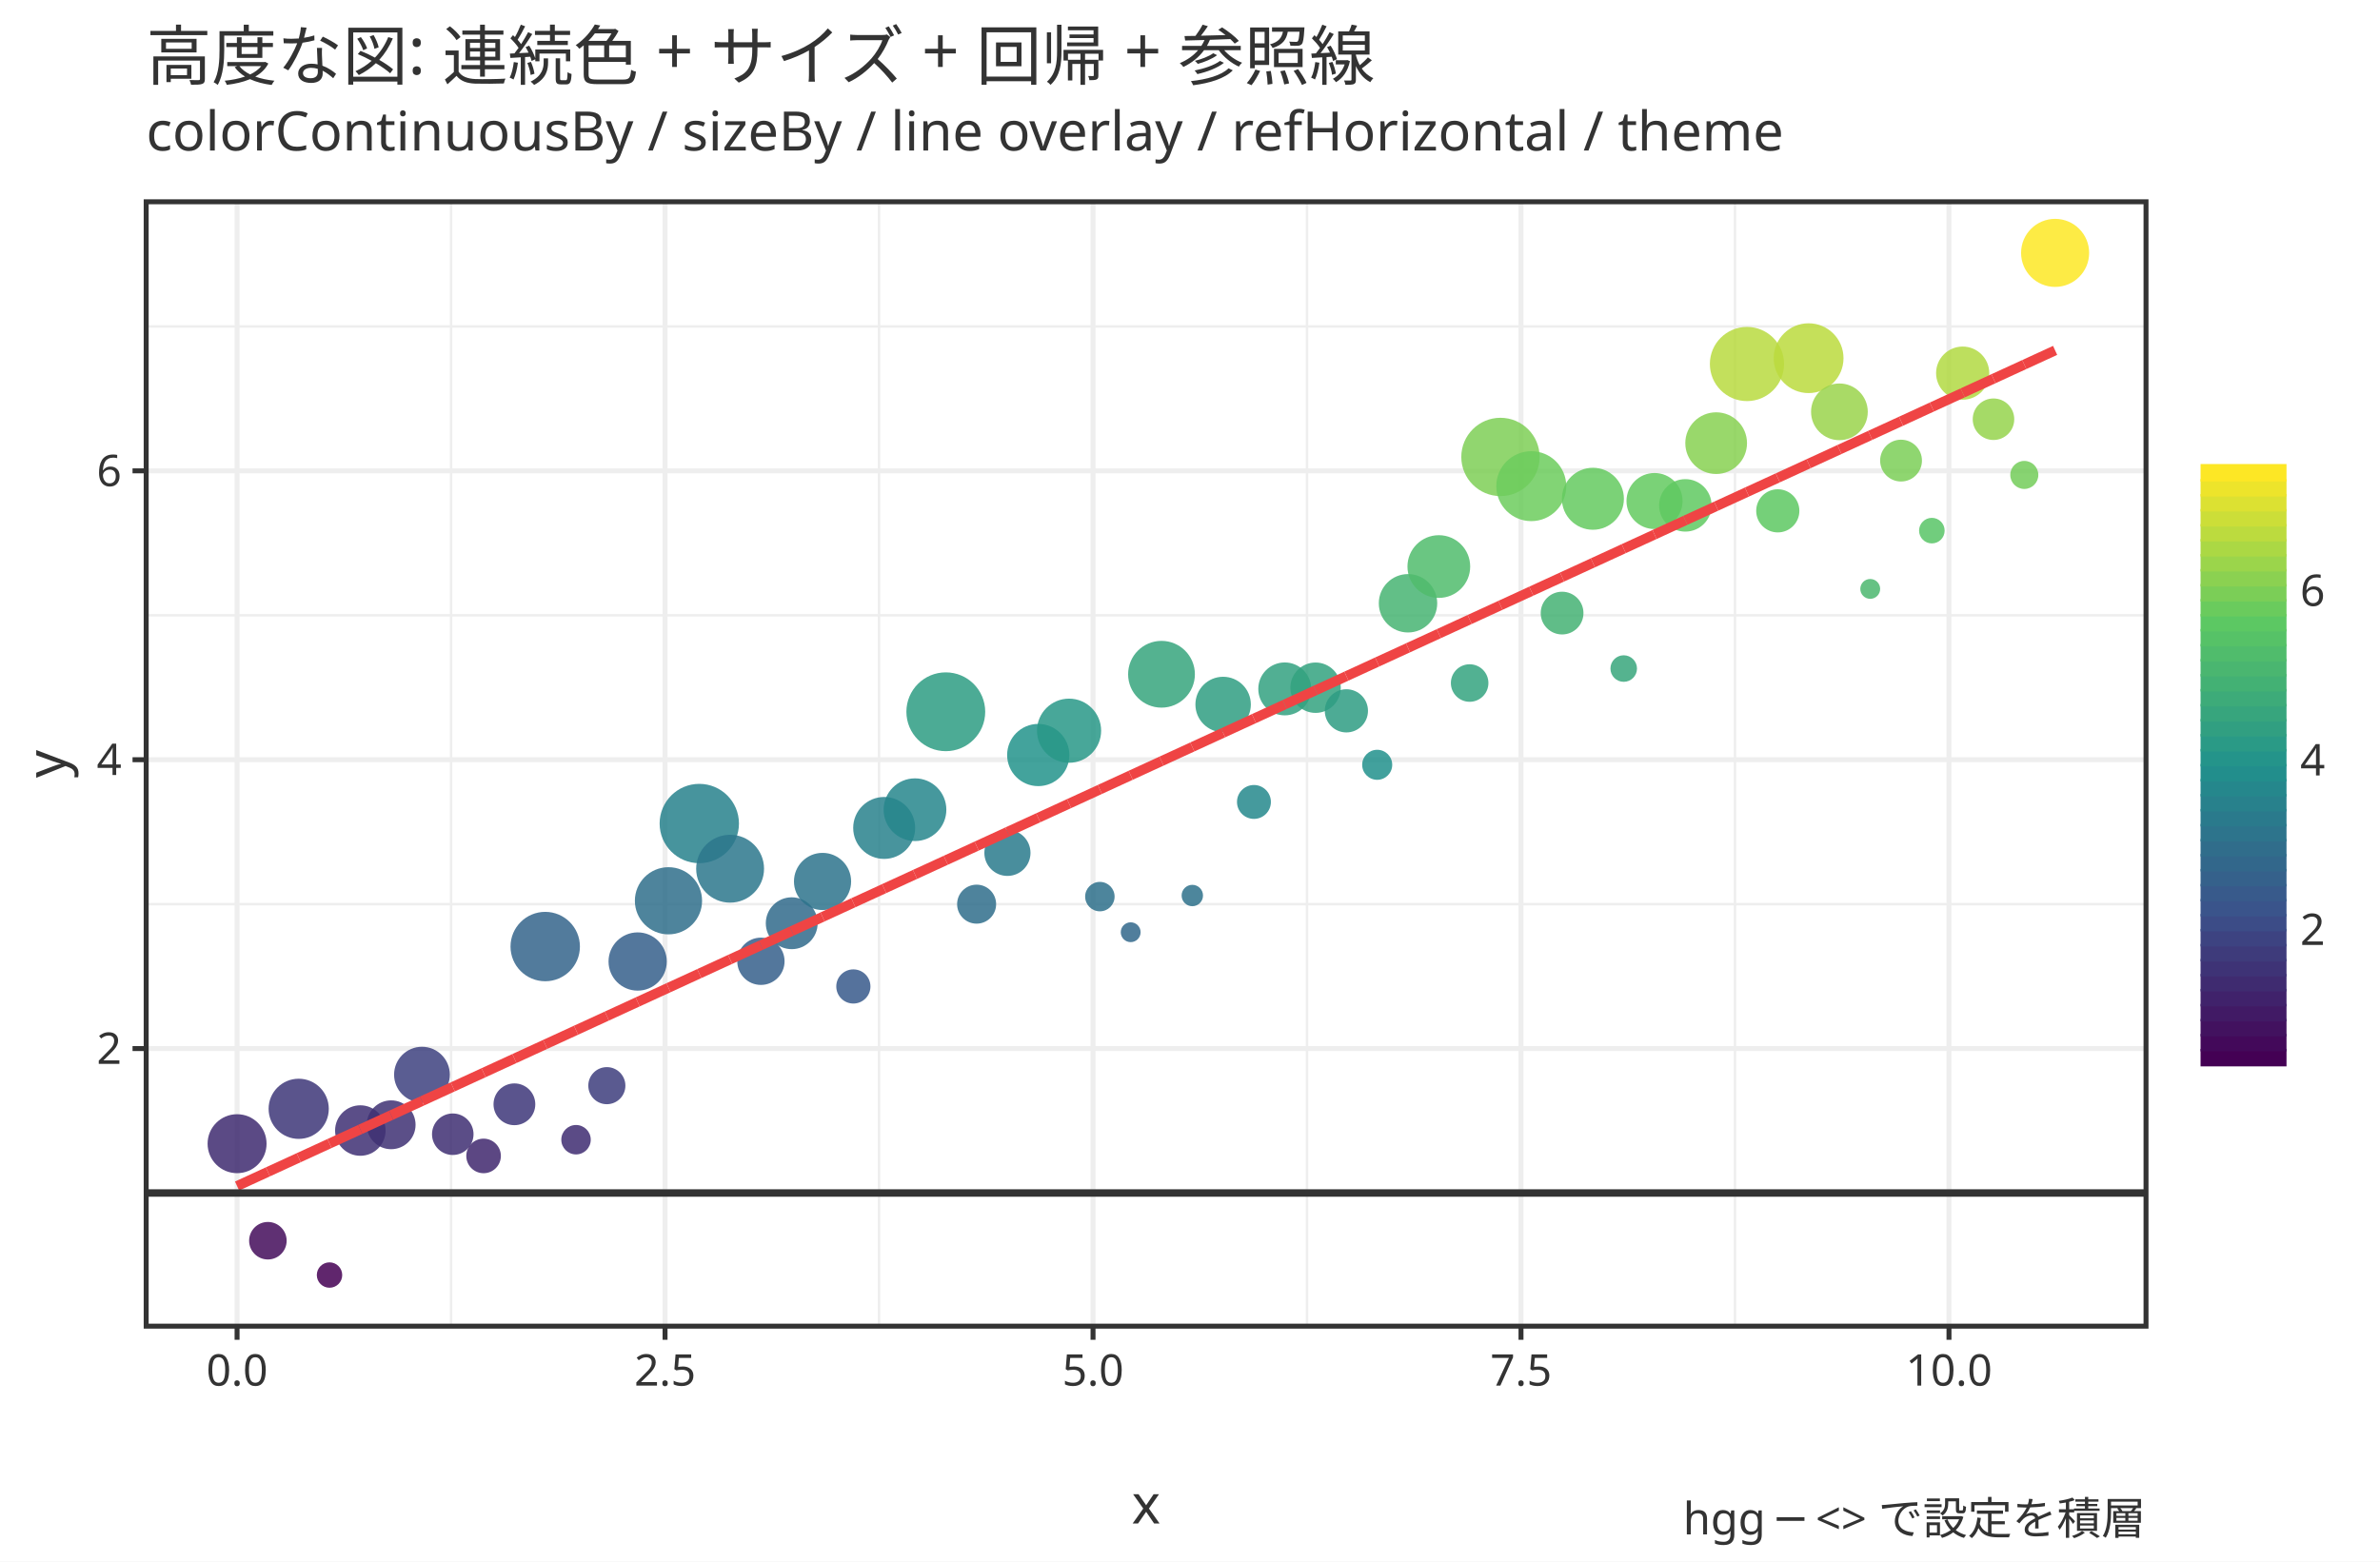
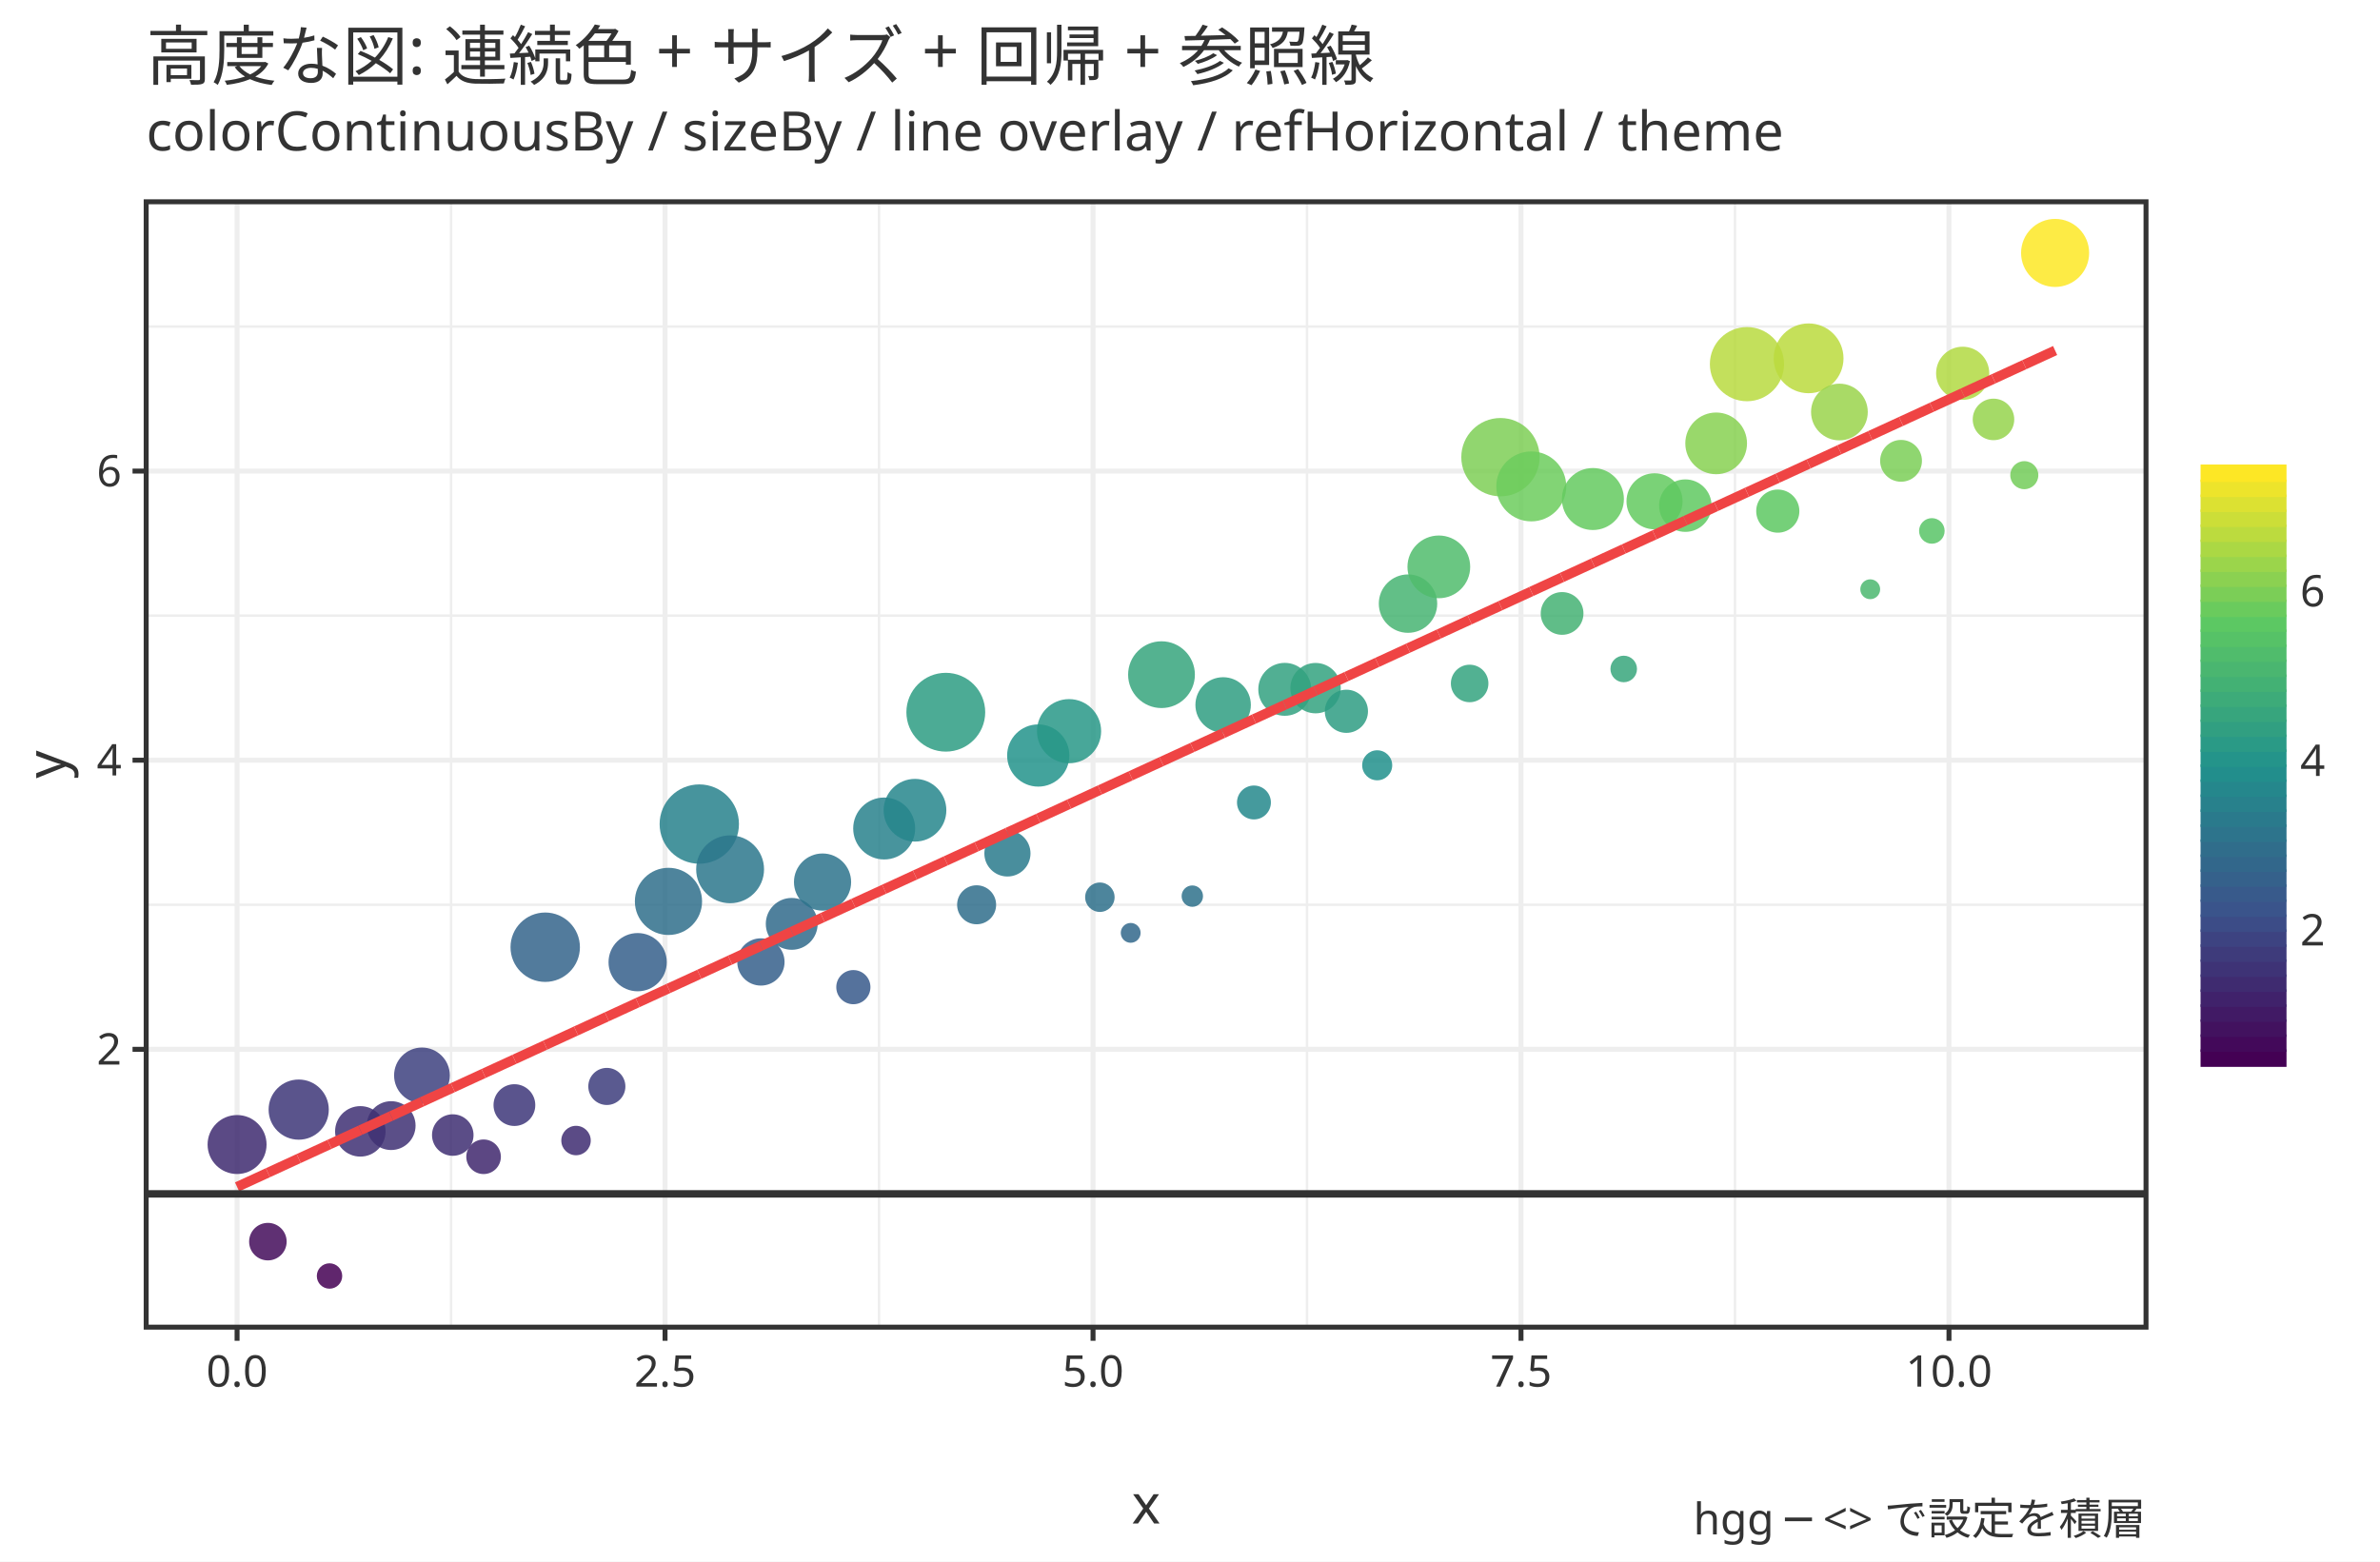
<svg xmlns="http://www.w3.org/2000/svg" width="640" height="420" viewBox="0 0 640 420">
  <rect x="0.0" y="0.0" width="640.0" height="420.0" fill="#ffffff" fill-opacity="1.0" stroke="none" />
-   <line x1="121.294" y1="54.267" x2="121.294" y2="356.667" stroke="#eeeeee" stroke-width="0.667" />
-   <line x1="236.38" y1="54.267" x2="236.38" y2="356.667" stroke="#eeeeee" stroke-width="0.667" />
-   <line x1="351.466" y1="54.267" x2="351.466" y2="356.667" stroke="#eeeeee" stroke-width="0.667" />
-   <line x1="466.552" y1="54.267" x2="466.552" y2="356.667" stroke="#eeeeee" stroke-width="0.667" />
-   <line x1="63.751" y1="54.267" x2="63.751" y2="356.667" stroke="#eeeeee" stroke-width="1.333" />
-   <line x1="178.837" y1="54.267" x2="178.837" y2="356.667" stroke="#eeeeee" stroke-width="1.333" />
-   <line x1="293.923" y1="54.267" x2="293.923" y2="356.667" stroke="#eeeeee" stroke-width="1.333" />
-   <line x1="409.009" y1="54.267" x2="409.009" y2="356.667" stroke="#eeeeee" stroke-width="1.333" />
-   <line x1="524.095" y1="54.267" x2="524.095" y2="356.667" stroke="#eeeeee" stroke-width="1.333" />
-   <line x1="39.307" y1="320.854" x2="577.081" y2="320.854" stroke="#eeeeee" stroke-width="0.667" />
-   <line x1="39.307" y1="243.165" x2="577.081" y2="243.165" stroke="#eeeeee" stroke-width="0.667" />
-   <line x1="39.307" y1="165.477" x2="577.081" y2="165.477" stroke="#eeeeee" stroke-width="0.667" />
-   <line x1="39.307" y1="87.789" x2="577.081" y2="87.789" stroke="#eeeeee" stroke-width="0.667" />
-   <line x1="39.307" y1="282.01" x2="577.081" y2="282.01" stroke="#eeeeee" stroke-width="1.333" />
-   <line x1="39.307" y1="204.321" x2="577.081" y2="204.321" stroke="#eeeeee" stroke-width="1.333" />
-   <line x1="39.307" y1="126.633" x2="577.081" y2="126.633" stroke="#eeeeee" stroke-width="1.333" />
-   <rect x="39.307" y="54.267" width="537.774" height="302.4" fill="#ffffff" fill-opacity="0.0" stroke="#333333" stroke-width="1.333" />
-   <line x1="63.751" y1="356.667" x2="63.751" y2="360.333" stroke="#333333" stroke-width="1.333" />
-   <text x="63.751" y="372.653" fill="#333333" font-size="11.733" font-family="sans-serif" text-anchor="middle">0.0</text>
-   <line x1="178.837" y1="356.667" x2="178.837" y2="360.333" stroke="#333333" stroke-width="1.333" />
-   <text x="178.837" y="372.653" fill="#333333" font-size="11.733" font-family="sans-serif" text-anchor="middle">2.5</text>
-   <line x1="293.923" y1="356.667" x2="293.923" y2="360.333" stroke="#333333" stroke-width="1.333" />
-   <text x="293.923" y="372.653" fill="#333333" font-size="11.733" font-family="sans-serif" text-anchor="middle">5.0</text>
-   <line x1="409.009" y1="356.667" x2="409.009" y2="360.333" stroke="#333333" stroke-width="1.333" />
-   <text x="409.009" y="372.653" fill="#333333" font-size="11.733" font-family="sans-serif" text-anchor="middle">7.5</text>
-   <line x1="524.095" y1="356.667" x2="524.095" y2="360.333" stroke="#333333" stroke-width="1.333" />
-   <text x="524.095" y="372.653" fill="#333333" font-size="11.733" font-family="sans-serif" text-anchor="middle">10.0</text>
-   <line x1="39.307" y1="282.01" x2="35.64" y2="282.01" stroke="#333333" stroke-width="1.333" />
-   <text x="32.707" y="286.116" fill="#333333" font-size="11.733" font-family="sans-serif" text-anchor="end">2</text>
-   <line x1="39.307" y1="204.321" x2="35.64" y2="204.321" stroke="#333333" stroke-width="1.333" />
-   <text x="32.707" y="208.428" fill="#333333" font-size="11.733" font-family="sans-serif" text-anchor="end">4</text>
-   <line x1="39.307" y1="126.633" x2="35.64" y2="126.633" stroke="#333333" stroke-width="1.333" />
-   <text x="32.707" y="130.74" fill="#333333" font-size="11.733" font-family="sans-serif" text-anchor="end">6</text>
+   <line x1="121.294" y1="54.267" x2="121.294" y2="356.933" stroke="#eeeeee" stroke-width="0.667" />
+   <line x1="236.38" y1="54.267" x2="236.38" y2="356.933" stroke="#eeeeee" stroke-width="0.667" />
+   <line x1="351.466" y1="54.267" x2="351.466" y2="356.933" stroke="#eeeeee" stroke-width="0.667" />
+   <line x1="466.552" y1="54.267" x2="466.552" y2="356.933" stroke="#eeeeee" stroke-width="0.667" />
+   <line x1="63.751" y1="54.267" x2="63.751" y2="356.933" stroke="#eeeeee" stroke-width="1.333" />
+   <line x1="178.837" y1="54.267" x2="178.837" y2="356.933" stroke="#eeeeee" stroke-width="1.333" />
+   <line x1="293.923" y1="54.267" x2="293.923" y2="356.933" stroke="#eeeeee" stroke-width="1.333" />
+   <line x1="409.009" y1="54.267" x2="409.009" y2="356.933" stroke="#eeeeee" stroke-width="1.333" />
+   <line x1="524.095" y1="54.267" x2="524.095" y2="356.933" stroke="#eeeeee" stroke-width="1.333" />
+   <line x1="39.307" y1="321.089" x2="577.081" y2="321.089" stroke="#eeeeee" stroke-width="0.667" />
+   <line x1="39.307" y1="243.332" x2="577.081" y2="243.332" stroke="#eeeeee" stroke-width="0.667" />
+   <line x1="39.307" y1="165.575" x2="577.081" y2="165.575" stroke="#eeeeee" stroke-width="0.667" />
+   <line x1="39.307" y1="87.819" x2="577.081" y2="87.819" stroke="#eeeeee" stroke-width="0.667" />
+   <line x1="39.307" y1="282.21" x2="577.081" y2="282.21" stroke="#eeeeee" stroke-width="1.333" />
+   <line x1="39.307" y1="204.454" x2="577.081" y2="204.454" stroke="#eeeeee" stroke-width="1.333" />
+   <line x1="39.307" y1="126.697" x2="577.081" y2="126.697" stroke="#eeeeee" stroke-width="1.333" />
+   <rect x="39.307" y="54.267" width="537.774" height="302.667" fill="#ffffff" fill-opacity="0.0" stroke="#333333" stroke-width="1.333" />
+   <line x1="63.751" y1="356.933" x2="63.751" y2="360.6" stroke="#333333" stroke-width="1.333" />
+   <text x="63.751" y="372.92" fill="#333333" font-size="11.733" font-family="sans-serif" text-anchor="middle">0.0</text>
+   <line x1="178.837" y1="356.933" x2="178.837" y2="360.6" stroke="#333333" stroke-width="1.333" />
+   <text x="178.837" y="372.92" fill="#333333" font-size="11.733" font-family="sans-serif" text-anchor="middle">2.5</text>
+   <line x1="293.923" y1="356.933" x2="293.923" y2="360.6" stroke="#333333" stroke-width="1.333" />
+   <text x="293.923" y="372.92" fill="#333333" font-size="11.733" font-family="sans-serif" text-anchor="middle">5.0</text>
+   <line x1="409.009" y1="356.933" x2="409.009" y2="360.6" stroke="#333333" stroke-width="1.333" />
+   <text x="409.009" y="372.92" fill="#333333" font-size="11.733" font-family="sans-serif" text-anchor="middle">7.5</text>
+   <line x1="524.095" y1="356.933" x2="524.095" y2="360.6" stroke="#333333" stroke-width="1.333" />
+   <text x="524.095" y="372.92" fill="#333333" font-size="11.733" font-family="sans-serif" text-anchor="middle">10.0</text>
+   <line x1="39.307" y1="282.21" x2="35.64" y2="282.21" stroke="#333333" stroke-width="1.333" />
+   <text x="32.707" y="286.317" fill="#333333" font-size="11.733" font-family="sans-serif" text-anchor="end">2</text>
+   <line x1="39.307" y1="204.454" x2="35.64" y2="204.454" stroke="#333333" stroke-width="1.333" />
+   <text x="32.707" y="208.56" fill="#333333" font-size="11.733" font-family="sans-serif" text-anchor="end">4</text>
+   <line x1="39.307" y1="126.697" x2="35.64" y2="126.697" stroke="#333333" stroke-width="1.333" />
+   <text x="32.707" y="130.804" fill="#333333" font-size="11.733" font-family="sans-serif" text-anchor="end">6</text>
  <text x="39.307" y="21.413" fill="#333333" font-size="17.6" font-family="sans-serif" text-anchor="start">高度な図: 連続色 + サイズ + 回帰 + 参照線</text>
  <text x="39.307" y="40.48" fill="#333333" font-size="14.667" font-family="sans-serif" text-anchor="start">colorContinuousBy / sizeBy / line overlay / refHorizontal / theme</text>
  <text x="308.194" y="409.733" fill="#333333" font-size="14.667" font-family="sans-serif" text-anchor="middle">x</text>
-   <text x="17.6" y="205.467" fill="#333333" font-size="14.667" font-family="sans-serif" text-anchor="middle" transform="rotate(-90.0 17.6 205.4667)">y</text>
-   <text x="577.081" y="412.667" fill="#333333" font-size="12.0" font-family="sans-serif" text-anchor="end">hgg ─ &lt;&gt; で設定を積層</text>
-   <circle cx="63.751" cy="307.595" r="7.929" fill="#3f2b70" fill-opacity="0.85" stroke="none" />
-   <circle cx="72.037" cy="333.688" r="5.046" fill="#430c5b" fill-opacity="0.85" stroke="none" />
-   <circle cx="80.323" cy="298.211" r="8.092" fill="#3e3678" fill-opacity="0.85" stroke="none" />
-   <circle cx="88.61" cy="342.921" r="3.416" fill="#440154" fill-opacity="0.85" stroke="none" />
-   <circle cx="96.896" cy="304.055" r="6.789" fill="#3f2f73" fill-opacity="0.85" stroke="none" />
-   <circle cx="105.182" cy="302.509" r="6.567" fill="#3f3174" fill-opacity="0.85" stroke="none" />
-   <circle cx="113.468" cy="289.023" r="7.495" fill="#3d417f" fill-opacity="0.85" stroke="none" />
-   <circle cx="121.754" cy="305.048" r="5.582" fill="#3f2e72" fill-opacity="0.85" stroke="none" />
-   <circle cx="130.04" cy="310.884" r="4.65" fill="#40276e" fill-opacity="0.85" stroke="none" />
-   <circle cx="138.327" cy="296.996" r="5.617" fill="#3e3779" fill-opacity="0.85" stroke="none" />
-   <circle cx="146.613" cy="254.574" r="9.332" fill="#34648b" fill-opacity="0.85" stroke="none" />
-   <circle cx="154.899" cy="306.521" r="3.959" fill="#3f2c71" fill-opacity="0.85" stroke="none" />
-   <circle cx="163.185" cy="291.985" r="4.988" fill="#3d3d7d" fill-opacity="0.85" stroke="none" />
-   <circle cx="171.471" cy="258.596" r="7.833" fill="#35608b" fill-opacity="0.85" stroke="none" />
-   <circle cx="179.758" cy="242.263" r="9.036" fill="#2f6f8b" fill-opacity="0.85" stroke="none" />
-   <circle cx="188.044" cy="221.483" r="10.667" fill="#27828c" fill-opacity="0.85" stroke="none" />
-   <circle cx="196.33" cy="233.639" r="9.126" fill="#2c778c" fill-opacity="0.85" stroke="none" />
-   <circle cx="204.616" cy="258.534" r="6.358" fill="#35608b" fill-opacity="0.85" stroke="none" />
-   <circle cx="212.902" cy="248.301" r="6.973" fill="#316a8b" fill-opacity="0.85" stroke="none" />
-   <circle cx="221.189" cy="237.064" r="7.685" fill="#2d748c" fill-opacity="0.85" stroke="none" />
-   <circle cx="229.475" cy="265.307" r="4.595" fill="#385a8b" fill-opacity="0.85" stroke="none" />
-   <circle cx="237.761" cy="222.673" r="8.33" fill="#28818c" fill-opacity="0.85" stroke="none" />
-   <circle cx="246.047" cy="217.768" r="8.432" fill="#26868c" fill-opacity="0.85" stroke="none" />
-   <circle cx="254.333" cy="191.428" r="10.598" fill="#2d9c83" fill-opacity="0.85" stroke="none" />
-   <circle cx="262.62" cy="243.171" r="5.245" fill="#2f6e8b" fill-opacity="0.85" stroke="none" />
-   <circle cx="270.906" cy="229.376" r="6.203" fill="#2a7b8c" fill-opacity="0.85" stroke="none" />
-   <circle cx="279.192" cy="203.06" r="8.367" fill="#23938b" fill-opacity="0.85" stroke="none" />
-   <circle cx="287.478" cy="196.523" r="8.626" fill="#299887" fill-opacity="0.85" stroke="none" />
-   <circle cx="295.764" cy="241.141" r="3.959" fill="#2e708b" fill-opacity="0.85" stroke="none" />
-   <circle cx="304.051" cy="250.719" r="2.667" fill="#32688b" fill-opacity="0.85" stroke="none" />
-   <circle cx="312.337" cy="181.339" r="8.978" fill="#36a57d" fill-opacity="0.85" stroke="none" />
-   <circle cx="320.623" cy="240.848" r="2.877" fill="#2e718b" fill-opacity="0.85" stroke="none" />
-   <circle cx="328.909" cy="189.469" r="7.454" fill="#2f9e82" fill-opacity="0.85" stroke="none" />
-   <circle cx="337.195" cy="215.682" r="4.559" fill="#25888c" fill-opacity="0.85" stroke="none" />
-   <circle cx="345.481" cy="185.279" r="7.117" fill="#33a180" fill-opacity="0.85" stroke="none" />
-   <circle cx="353.768" cy="184.958" r="6.777" fill="#33a27f" fill-opacity="0.85" stroke="none" />
-   <circle cx="362.054" cy="191.177" r="5.808" fill="#2e9d83" fill-opacity="0.85" stroke="none" />
-   <circle cx="370.34" cy="205.69" r="4.04" fill="#21918c" fill-opacity="0.85" stroke="none" />
-   <circle cx="378.626" cy="162.249" r="7.853" fill="#47b472" fill-opacity="0.85" stroke="none" />
-   <circle cx="386.912" cy="152.372" r="8.434" fill="#50bc6c" fill-opacity="0.85" stroke="none" />
-   <circle cx="395.199" cy="183.7" r="5.047" fill="#34a37f" fill-opacity="0.85" stroke="none" />
-   <circle cx="403.485" cy="122.894" r="10.532" fill="#7ecf56" fill-opacity="0.85" stroke="none" />
-   <circle cx="411.771" cy="130.752" r="9.405" fill="#6ccc5d" fill-opacity="0.85" stroke="none" />
-   <circle cx="420.057" cy="164.887" r="5.748" fill="#45b273" fill-opacity="0.85" stroke="none" />
-   <circle cx="428.343" cy="134.141" r="8.338" fill="#64ca60" fill-opacity="0.85" stroke="none" />
-   <circle cx="436.63" cy="179.806" r="3.57" fill="#38a67c" fill-opacity="0.85" stroke="none" />
-   <circle cx="444.916" cy="134.748" r="7.539" fill="#63ca60" fill-opacity="0.85" stroke="none" />
-   <circle cx="453.202" cy="135.918" r="7.056" fill="#60c961" fill-opacity="0.85" stroke="none" />
-   <circle cx="461.488" cy="119.185" r="8.297" fill="#87d152" fill-opacity="0.85" stroke="none" />
-   <circle cx="469.774" cy="97.898" r="9.977" fill="#b8da40" fill-opacity="0.85" stroke="none" />
-   <circle cx="478.061" cy="137.388" r="5.804" fill="#5dc862" fill-opacity="0.85" stroke="none" />
-   <circle cx="486.347" cy="96.332" r="9.387" fill="#bbdb3e" fill-opacity="0.85" stroke="none" />
-   <circle cx="494.633" cy="110.761" r="7.627" fill="#9ad44b" fill-opacity="0.85" stroke="none" />
-   <circle cx="502.919" cy="158.387" r="2.67" fill="#4bb76f" fill-opacity="0.85" stroke="none" />
-   <circle cx="511.205" cy="123.877" r="5.623" fill="#7ccf57" fill-opacity="0.85" stroke="none" />
-   <circle cx="519.492" cy="142.713" r="3.439" fill="#59c466" fill-opacity="0.85" stroke="none" />
-   <circle cx="527.778" cy="100.353" r="7.148" fill="#b2d942" fill-opacity="0.85" stroke="none" />
-   <circle cx="536.064" cy="112.75" r="5.584" fill="#95d34d" fill-opacity="0.85" stroke="none" />
-   <circle cx="544.35" cy="127.732" r="3.771" fill="#73cd5a" fill-opacity="0.85" stroke="none" />
-   <circle cx="552.636" cy="68.012" r="9.152" fill="#fde725" fill-opacity="0.85" stroke="none" />
-   <line x1="63.751" y1="318.977" x2="72.037" y2="315.168" stroke="#ef4444" stroke-width="2.667" />
-   <line x1="72.037" y1="315.168" x2="80.323" y2="311.359" stroke="#ef4444" stroke-width="2.667" />
-   <line x1="80.323" y1="311.359" x2="88.61" y2="307.55" stroke="#ef4444" stroke-width="2.667" />
-   <line x1="88.61" y1="307.55" x2="96.896" y2="303.74" stroke="#ef4444" stroke-width="2.667" />
-   <line x1="96.896" y1="303.74" x2="105.182" y2="299.931" stroke="#ef4444" stroke-width="2.667" />
-   <line x1="105.182" y1="299.931" x2="113.468" y2="296.122" stroke="#ef4444" stroke-width="2.667" />
-   <line x1="113.468" y1="296.122" x2="121.754" y2="292.313" stroke="#ef4444" stroke-width="2.667" />
-   <line x1="121.754" y1="292.313" x2="130.04" y2="288.504" stroke="#ef4444" stroke-width="2.667" />
-   <line x1="130.04" y1="288.504" x2="138.327" y2="284.694" stroke="#ef4444" stroke-width="2.667" />
-   <line x1="138.327" y1="284.694" x2="146.613" y2="280.885" stroke="#ef4444" stroke-width="2.667" />
-   <line x1="146.613" y1="280.885" x2="154.899" y2="277.076" stroke="#ef4444" stroke-width="2.667" />
-   <line x1="154.899" y1="277.076" x2="163.185" y2="273.267" stroke="#ef4444" stroke-width="2.667" />
-   <line x1="163.185" y1="273.267" x2="171.471" y2="269.458" stroke="#ef4444" stroke-width="2.667" />
-   <line x1="171.471" y1="269.458" x2="179.758" y2="265.648" stroke="#ef4444" stroke-width="2.667" />
-   <line x1="179.758" y1="265.648" x2="188.044" y2="261.839" stroke="#ef4444" stroke-width="2.667" />
-   <line x1="188.044" y1="261.839" x2="196.33" y2="258.03" stroke="#ef4444" stroke-width="2.667" />
-   <line x1="196.33" y1="258.03" x2="204.616" y2="254.221" stroke="#ef4444" stroke-width="2.667" />
-   <line x1="204.616" y1="254.221" x2="212.902" y2="250.412" stroke="#ef4444" stroke-width="2.667" />
-   <line x1="212.902" y1="250.412" x2="221.189" y2="246.602" stroke="#ef4444" stroke-width="2.667" />
-   <line x1="221.189" y1="246.602" x2="229.475" y2="242.793" stroke="#ef4444" stroke-width="2.667" />
-   <line x1="229.475" y1="242.793" x2="237.761" y2="238.984" stroke="#ef4444" stroke-width="2.667" />
-   <line x1="237.761" y1="238.984" x2="246.047" y2="235.175" stroke="#ef4444" stroke-width="2.667" />
-   <line x1="246.047" y1="235.175" x2="254.333" y2="231.366" stroke="#ef4444" stroke-width="2.667" />
-   <line x1="254.333" y1="231.366" x2="262.62" y2="227.556" stroke="#ef4444" stroke-width="2.667" />
-   <line x1="262.62" y1="227.556" x2="270.906" y2="223.747" stroke="#ef4444" stroke-width="2.667" />
-   <line x1="270.906" y1="223.747" x2="279.192" y2="219.938" stroke="#ef4444" stroke-width="2.667" />
-   <line x1="279.192" y1="219.938" x2="287.478" y2="216.129" stroke="#ef4444" stroke-width="2.667" />
-   <line x1="287.478" y1="216.129" x2="295.764" y2="212.32" stroke="#ef4444" stroke-width="2.667" />
-   <line x1="295.764" y1="212.32" x2="304.051" y2="208.51" stroke="#ef4444" stroke-width="2.667" />
-   <line x1="304.051" y1="208.51" x2="312.337" y2="204.701" stroke="#ef4444" stroke-width="2.667" />
-   <line x1="312.337" y1="204.701" x2="320.623" y2="200.892" stroke="#ef4444" stroke-width="2.667" />
-   <line x1="320.623" y1="200.892" x2="328.909" y2="197.083" stroke="#ef4444" stroke-width="2.667" />
-   <line x1="328.909" y1="197.083" x2="337.195" y2="193.274" stroke="#ef4444" stroke-width="2.667" />
-   <line x1="337.195" y1="193.274" x2="345.481" y2="189.464" stroke="#ef4444" stroke-width="2.667" />
-   <line x1="345.481" y1="189.464" x2="353.768" y2="185.655" stroke="#ef4444" stroke-width="2.667" />
-   <line x1="353.768" y1="185.655" x2="362.054" y2="181.846" stroke="#ef4444" stroke-width="2.667" />
-   <line x1="362.054" y1="181.846" x2="370.34" y2="178.037" stroke="#ef4444" stroke-width="2.667" />
-   <line x1="370.34" y1="178.037" x2="378.626" y2="174.228" stroke="#ef4444" stroke-width="2.667" />
-   <line x1="378.626" y1="174.228" x2="386.912" y2="170.418" stroke="#ef4444" stroke-width="2.667" />
-   <line x1="386.912" y1="170.418" x2="395.199" y2="166.609" stroke="#ef4444" stroke-width="2.667" />
-   <line x1="395.199" y1="166.609" x2="403.485" y2="162.8" stroke="#ef4444" stroke-width="2.667" />
-   <line x1="403.485" y1="162.8" x2="411.771" y2="158.991" stroke="#ef4444" stroke-width="2.667" />
-   <line x1="411.771" y1="158.991" x2="420.057" y2="155.182" stroke="#ef4444" stroke-width="2.667" />
-   <line x1="420.057" y1="155.182" x2="428.343" y2="151.373" stroke="#ef4444" stroke-width="2.667" />
-   <line x1="428.343" y1="151.373" x2="436.63" y2="147.563" stroke="#ef4444" stroke-width="2.667" />
-   <line x1="436.63" y1="147.563" x2="444.916" y2="143.754" stroke="#ef4444" stroke-width="2.667" />
-   <line x1="444.916" y1="143.754" x2="453.202" y2="139.945" stroke="#ef4444" stroke-width="2.667" />
-   <line x1="453.202" y1="139.945" x2="461.488" y2="136.136" stroke="#ef4444" stroke-width="2.667" />
-   <line x1="461.488" y1="136.136" x2="469.774" y2="132.327" stroke="#ef4444" stroke-width="2.667" />
-   <line x1="469.774" y1="132.327" x2="478.061" y2="128.517" stroke="#ef4444" stroke-width="2.667" />
-   <line x1="478.061" y1="128.517" x2="486.347" y2="124.708" stroke="#ef4444" stroke-width="2.667" />
-   <line x1="486.347" y1="124.708" x2="494.633" y2="120.899" stroke="#ef4444" stroke-width="2.667" />
-   <line x1="494.633" y1="120.899" x2="502.919" y2="117.09" stroke="#ef4444" stroke-width="2.667" />
-   <line x1="502.919" y1="117.09" x2="511.205" y2="113.281" stroke="#ef4444" stroke-width="2.667" />
-   <line x1="511.205" y1="113.281" x2="519.492" y2="109.471" stroke="#ef4444" stroke-width="2.667" />
-   <line x1="519.492" y1="109.471" x2="527.778" y2="105.662" stroke="#ef4444" stroke-width="2.667" />
-   <line x1="527.778" y1="105.662" x2="536.064" y2="101.853" stroke="#ef4444" stroke-width="2.667" />
-   <line x1="536.064" y1="101.853" x2="544.35" y2="98.044" stroke="#ef4444" stroke-width="2.667" />
-   <line x1="544.35" y1="98.044" x2="552.636" y2="94.235" stroke="#ef4444" stroke-width="2.667" />
-   <line x1="39.307" y1="320.854" x2="577.081" y2="320.854" stroke="#333333" stroke-width="2.0" />
-   <rect x="591.747" y="282.1" width="23.114" height="4.7" fill="#440154" fill-opacity="1.0" stroke="none" />
-   <rect x="591.747" y="278.067" width="23.114" height="4.7" fill="#43095a" fill-opacity="1.0" stroke="none" />
-   <rect x="591.747" y="274.033" width="23.114" height="4.7" fill="#42125f" fill-opacity="1.0" stroke="none" />
-   <rect x="591.747" y="270.0" width="23.114" height="4.7" fill="#411a65" fill-opacity="1.0" stroke="none" />
-   <rect x="591.747" y="265.967" width="23.114" height="4.7" fill="#40226b" fill-opacity="1.0" stroke="none" />
-   <rect x="591.747" y="261.933" width="23.114" height="4.7" fill="#3f2b70" fill-opacity="1.0" stroke="none" />
-   <rect x="591.747" y="257.9" width="23.114" height="4.7" fill="#3e3376" fill-opacity="1.0" stroke="none" />
-   <rect x="591.747" y="253.867" width="23.114" height="4.7" fill="#3e3b7b" fill-opacity="1.0" stroke="none" />
-   <rect x="591.747" y="249.833" width="23.114" height="4.7" fill="#3d4381" fill-opacity="1.0" stroke="none" />
-   <rect x="591.747" y="245.8" width="23.114" height="4.7" fill="#3c4c87" fill-opacity="1.0" stroke="none" />
-   <rect x="591.747" y="241.767" width="23.114" height="4.7" fill="#3a548b" fill-opacity="1.0" stroke="none" />
-   <rect x="591.747" y="237.733" width="23.114" height="4.7" fill="#385a8b" fill-opacity="1.0" stroke="none" />
-   <rect x="591.747" y="233.7" width="23.114" height="4.7" fill="#35618b" fill-opacity="1.0" stroke="none" />
-   <rect x="591.747" y="229.667" width="23.114" height="4.7" fill="#32678b" fill-opacity="1.0" stroke="none" />
-   <rect x="591.747" y="225.633" width="23.114" height="4.7" fill="#306d8b" fill-opacity="1.0" stroke="none" />
-   <rect x="591.747" y="221.6" width="23.114" height="4.7" fill="#2d748c" fill-opacity="1.0" stroke="none" />
-   <rect x="591.747" y="217.567" width="23.114" height="4.7" fill="#2a7a8c" fill-opacity="1.0" stroke="none" />
-   <rect x="591.747" y="213.533" width="23.114" height="4.7" fill="#28818c" fill-opacity="1.0" stroke="none" />
-   <rect x="591.747" y="209.5" width="23.114" height="4.7" fill="#25878c" fill-opacity="1.0" stroke="none" />
-   <rect x="591.747" y="205.467" width="23.114" height="4.7" fill="#228e8c" fill-opacity="1.0" stroke="none" />
-   <rect x="591.747" y="201.433" width="23.114" height="4.7" fill="#24948a" fill-opacity="1.0" stroke="none" />
-   <rect x="591.747" y="197.4" width="23.114" height="4.7" fill="#2a9a86" fill-opacity="1.0" stroke="none" />
-   <rect x="591.747" y="193.367" width="23.114" height="4.7" fill="#319f81" fill-opacity="1.0" stroke="none" />
-   <rect x="591.747" y="189.333" width="23.114" height="4.7" fill="#37a57d" fill-opacity="1.0" stroke="none" />
-   <rect x="591.747" y="185.3" width="23.114" height="4.7" fill="#3dab79" fill-opacity="1.0" stroke="none" />
-   <rect x="591.747" y="181.267" width="23.114" height="4.7" fill="#43b174" fill-opacity="1.0" stroke="none" />
-   <rect x="591.747" y="177.233" width="23.114" height="4.7" fill="#4ab670" fill-opacity="1.0" stroke="none" />
-   <rect x="591.747" y="173.2" width="23.114" height="4.7" fill="#50bc6c" fill-opacity="1.0" stroke="none" />
-   <rect x="591.747" y="169.167" width="23.114" height="4.7" fill="#56c267" fill-opacity="1.0" stroke="none" />
-   <rect x="591.747" y="165.133" width="23.114" height="4.7" fill="#5cc863" fill-opacity="1.0" stroke="none" />
-   <rect x="591.747" y="161.1" width="23.114" height="4.7" fill="#6acb5d" fill-opacity="1.0" stroke="none" />
-   <rect x="591.747" y="157.067" width="23.114" height="4.7" fill="#7bce57" fill-opacity="1.0" stroke="none" />
-   <rect x="591.747" y="153.033" width="23.114" height="4.7" fill="#8bd151" fill-opacity="1.0" stroke="none" />
-   <rect x="591.747" y="149.0" width="23.114" height="4.7" fill="#9bd54b" fill-opacity="1.0" stroke="none" />
-   <rect x="591.747" y="144.967" width="23.114" height="4.7" fill="#abd844" fill-opacity="1.0" stroke="none" />
-   <rect x="591.747" y="140.933" width="23.114" height="4.7" fill="#bcdb3e" fill-opacity="1.0" stroke="none" />
-   <rect x="591.747" y="136.9" width="23.114" height="4.7" fill="#ccde38" fill-opacity="1.0" stroke="none" />
-   <rect x="591.747" y="132.867" width="23.114" height="4.7" fill="#dce132" fill-opacity="1.0" stroke="none" />
-   <rect x="591.747" y="128.833" width="23.114" height="4.7" fill="#ede42b" fill-opacity="1.0" stroke="none" />
-   <rect x="591.747" y="124.8" width="23.114" height="4.7" fill="#fde725" fill-opacity="1.0" stroke="none" />
-   <text x="618.528" y="254.141" fill="#333333" font-size="11.733" font-family="sans-serif" text-anchor="start">2</text>
-   <text x="618.528" y="208.549" fill="#333333" font-size="11.733" font-family="sans-serif" text-anchor="start">4</text>
-   <text x="618.528" y="162.957" fill="#333333" font-size="11.733" font-family="sans-serif" text-anchor="start">6</text>
+   <text x="17.6" y="205.6" fill="#333333" font-size="14.667" font-family="sans-serif" text-anchor="middle" transform="rotate(-90.0 17.6 205.6)">y</text>
+   <text x="577.081" y="412.667" fill="#333333" font-size="11.733" font-family="sans-serif" text-anchor="end">hgg ─ &lt;&gt; で設定を積層</text>
+   <circle cx="63.751" cy="307.818" r="7.929" fill="#3f2b70" fill-opacity="0.85" stroke="none" />
+   <circle cx="72.037" cy="333.934" r="5.046" fill="#430c5b" fill-opacity="0.85" stroke="none" />
+   <circle cx="80.323" cy="298.426" r="8.092" fill="#3e3678" fill-opacity="0.85" stroke="none" />
+   <circle cx="88.61" cy="343.176" r="3.416" fill="#440154" fill-opacity="0.85" stroke="none" />
+   <circle cx="96.896" cy="304.275" r="6.789" fill="#3f2f73" fill-opacity="0.85" stroke="none" />
+   <circle cx="105.182" cy="302.728" r="6.567" fill="#3f3174" fill-opacity="0.85" stroke="none" />
+   <circle cx="113.468" cy="289.23" r="7.495" fill="#3d417f" fill-opacity="0.85" stroke="none" />
+   <circle cx="121.754" cy="305.269" r="5.582" fill="#3f2e72" fill-opacity="0.85" stroke="none" />
+   <circle cx="130.04" cy="311.11" r="4.65" fill="#40276e" fill-opacity="0.85" stroke="none" />
+   <circle cx="138.327" cy="297.21" r="5.617" fill="#3e3779" fill-opacity="0.85" stroke="none" />
+   <circle cx="146.613" cy="254.751" r="9.332" fill="#34648b" fill-opacity="0.85" stroke="none" />
+   <circle cx="154.899" cy="306.743" r="3.959" fill="#3f2c71" fill-opacity="0.85" stroke="none" />
+   <circle cx="163.185" cy="292.195" r="4.988" fill="#3d3d7d" fill-opacity="0.85" stroke="none" />
+   <circle cx="171.471" cy="258.776" r="7.833" fill="#35608b" fill-opacity="0.85" stroke="none" />
+   <circle cx="179.758" cy="242.428" r="9.036" fill="#2f6f8b" fill-opacity="0.85" stroke="none" />
+   <circle cx="188.044" cy="221.631" r="10.667" fill="#27828c" fill-opacity="0.85" stroke="none" />
+   <circle cx="196.33" cy="233.797" r="9.126" fill="#2c778c" fill-opacity="0.85" stroke="none" />
+   <circle cx="204.616" cy="258.714" r="6.358" fill="#35608b" fill-opacity="0.85" stroke="none" />
+   <circle cx="212.902" cy="248.472" r="6.973" fill="#316a8b" fill-opacity="0.85" stroke="none" />
+   <circle cx="221.189" cy="237.225" r="7.685" fill="#2d748c" fill-opacity="0.85" stroke="none" />
+   <circle cx="229.475" cy="265.493" r="4.595" fill="#385a8b" fill-opacity="0.85" stroke="none" />
+   <circle cx="237.761" cy="222.822" r="8.33" fill="#28818c" fill-opacity="0.85" stroke="none" />
+   <circle cx="246.047" cy="217.912" r="8.432" fill="#26868c" fill-opacity="0.85" stroke="none" />
+   <circle cx="254.333" cy="191.549" r="10.598" fill="#2d9c83" fill-opacity="0.85" stroke="none" />
+   <circle cx="262.62" cy="243.338" r="5.245" fill="#2f6e8b" fill-opacity="0.85" stroke="none" />
+   <circle cx="270.906" cy="229.53" r="6.203" fill="#2a7b8c" fill-opacity="0.85" stroke="none" />
+   <circle cx="279.192" cy="203.191" r="8.367" fill="#23938b" fill-opacity="0.85" stroke="none" />
+   <circle cx="287.478" cy="196.648" r="8.626" fill="#299887" fill-opacity="0.85" stroke="none" />
+   <circle cx="295.764" cy="241.306" r="3.959" fill="#2e708b" fill-opacity="0.85" stroke="none" />
+   <circle cx="304.051" cy="250.892" r="2.667" fill="#32688b" fill-opacity="0.85" stroke="none" />
+   <circle cx="312.337" cy="181.451" r="8.978" fill="#36a57d" fill-opacity="0.85" stroke="none" />
+   <circle cx="320.623" cy="241.013" r="2.877" fill="#2e718b" fill-opacity="0.85" stroke="none" />
+   <circle cx="328.909" cy="189.589" r="7.454" fill="#2f9e82" fill-opacity="0.85" stroke="none" />
+   <circle cx="337.195" cy="215.824" r="4.559" fill="#25888c" fill-opacity="0.85" stroke="none" />
+   <circle cx="345.481" cy="185.395" r="7.117" fill="#33a180" fill-opacity="0.85" stroke="none" />
+   <circle cx="353.768" cy="185.074" r="6.777" fill="#33a27f" fill-opacity="0.85" stroke="none" />
+   <circle cx="362.054" cy="191.298" r="5.808" fill="#2e9d83" fill-opacity="0.85" stroke="none" />
+   <circle cx="370.34" cy="205.824" r="4.04" fill="#21918c" fill-opacity="0.85" stroke="none" />
+   <circle cx="378.626" cy="162.344" r="7.853" fill="#47b472" fill-opacity="0.85" stroke="none" />
+   <circle cx="386.912" cy="152.458" r="8.434" fill="#50bc6c" fill-opacity="0.85" stroke="none" />
+   <circle cx="395.199" cy="183.814" r="5.047" fill="#34a37f" fill-opacity="0.85" stroke="none" />
+   <circle cx="403.485" cy="122.955" r="10.532" fill="#7ecf56" fill-opacity="0.85" stroke="none" />
+   <circle cx="411.771" cy="130.819" r="9.405" fill="#6ccc5d" fill-opacity="0.85" stroke="none" />
+   <circle cx="420.057" cy="164.984" r="5.748" fill="#45b273" fill-opacity="0.85" stroke="none" />
+   <circle cx="428.343" cy="134.211" r="8.338" fill="#64ca60" fill-opacity="0.85" stroke="none" />
+   <circle cx="436.63" cy="179.916" r="3.57" fill="#38a67c" fill-opacity="0.85" stroke="none" />
+   <circle cx="444.916" cy="134.819" r="7.539" fill="#63ca60" fill-opacity="0.85" stroke="none" />
+   <circle cx="453.202" cy="135.99" r="7.056" fill="#60c961" fill-opacity="0.85" stroke="none" />
+   <circle cx="461.488" cy="119.242" r="8.297" fill="#87d152" fill-opacity="0.85" stroke="none" />
+   <circle cx="469.774" cy="97.936" r="9.977" fill="#b8da40" fill-opacity="0.85" stroke="none" />
+   <circle cx="478.061" cy="137.462" r="5.804" fill="#5dc862" fill-opacity="0.85" stroke="none" />
+   <circle cx="486.347" cy="96.369" r="9.387" fill="#bbdb3e" fill-opacity="0.85" stroke="none" />
+   <circle cx="494.633" cy="110.811" r="7.627" fill="#9ad44b" fill-opacity="0.85" stroke="none" />
+   <circle cx="502.919" cy="158.479" r="2.67" fill="#4bb76f" fill-opacity="0.85" stroke="none" />
+   <circle cx="511.205" cy="123.938" r="5.623" fill="#7ccf57" fill-opacity="0.85" stroke="none" />
+   <circle cx="519.492" cy="142.791" r="3.439" fill="#59c466" fill-opacity="0.85" stroke="none" />
+   <circle cx="527.778" cy="100.394" r="7.148" fill="#b2d942" fill-opacity="0.85" stroke="none" />
+   <circle cx="536.064" cy="112.802" r="5.584" fill="#95d34d" fill-opacity="0.85" stroke="none" />
+   <circle cx="544.35" cy="127.797" r="3.771" fill="#73cd5a" fill-opacity="0.85" stroke="none" />
+   <circle cx="552.636" cy="68.024" r="9.152" fill="#fde725" fill-opacity="0.85" stroke="none" />
+   <line x1="63.751" y1="319.211" x2="72.037" y2="315.398" stroke="#ef4444" stroke-width="2.667" />
+   <line x1="72.037" y1="315.398" x2="80.323" y2="311.585" stroke="#ef4444" stroke-width="2.667" />
+   <line x1="80.323" y1="311.585" x2="88.61" y2="307.773" stroke="#ef4444" stroke-width="2.667" />
+   <line x1="88.61" y1="307.773" x2="96.896" y2="303.96" stroke="#ef4444" stroke-width="2.667" />
+   <line x1="96.896" y1="303.96" x2="105.182" y2="300.148" stroke="#ef4444" stroke-width="2.667" />
+   <line x1="105.182" y1="300.148" x2="113.468" y2="296.335" stroke="#ef4444" stroke-width="2.667" />
+   <line x1="113.468" y1="296.335" x2="121.754" y2="292.523" stroke="#ef4444" stroke-width="2.667" />
+   <line x1="121.754" y1="292.523" x2="130.04" y2="288.71" stroke="#ef4444" stroke-width="2.667" />
+   <line x1="130.04" y1="288.71" x2="138.327" y2="284.898" stroke="#ef4444" stroke-width="2.667" />
+   <line x1="138.327" y1="284.898" x2="146.613" y2="281.085" stroke="#ef4444" stroke-width="2.667" />
+   <line x1="146.613" y1="281.085" x2="154.899" y2="277.272" stroke="#ef4444" stroke-width="2.667" />
+   <line x1="154.899" y1="277.272" x2="163.185" y2="273.46" stroke="#ef4444" stroke-width="2.667" />
+   <line x1="163.185" y1="273.46" x2="171.471" y2="269.647" stroke="#ef4444" stroke-width="2.667" />
+   <line x1="171.471" y1="269.647" x2="179.758" y2="265.835" stroke="#ef4444" stroke-width="2.667" />
+   <line x1="179.758" y1="265.835" x2="188.044" y2="262.022" stroke="#ef4444" stroke-width="2.667" />
+   <line x1="188.044" y1="262.022" x2="196.33" y2="258.21" stroke="#ef4444" stroke-width="2.667" />
+   <line x1="196.33" y1="258.21" x2="204.616" y2="254.397" stroke="#ef4444" stroke-width="2.667" />
+   <line x1="204.616" y1="254.397" x2="212.902" y2="250.585" stroke="#ef4444" stroke-width="2.667" />
+   <line x1="212.902" y1="250.585" x2="221.189" y2="246.772" stroke="#ef4444" stroke-width="2.667" />
+   <line x1="221.189" y1="246.772" x2="229.475" y2="242.959" stroke="#ef4444" stroke-width="2.667" />
+   <line x1="229.475" y1="242.959" x2="237.761" y2="239.147" stroke="#ef4444" stroke-width="2.667" />
+   <line x1="237.761" y1="239.147" x2="246.047" y2="235.334" stroke="#ef4444" stroke-width="2.667" />
+   <line x1="246.047" y1="235.334" x2="254.333" y2="231.522" stroke="#ef4444" stroke-width="2.667" />
+   <line x1="254.333" y1="231.522" x2="262.62" y2="227.709" stroke="#ef4444" stroke-width="2.667" />
+   <line x1="262.62" y1="227.709" x2="270.906" y2="223.897" stroke="#ef4444" stroke-width="2.667" />
+   <line x1="270.906" y1="223.897" x2="279.192" y2="220.084" stroke="#ef4444" stroke-width="2.667" />
+   <line x1="279.192" y1="220.084" x2="287.478" y2="216.272" stroke="#ef4444" stroke-width="2.667" />
+   <line x1="287.478" y1="216.272" x2="295.764" y2="212.459" stroke="#ef4444" stroke-width="2.667" />
+   <line x1="295.764" y1="212.459" x2="304.051" y2="208.646" stroke="#ef4444" stroke-width="2.667" />
+   <line x1="304.051" y1="208.646" x2="312.337" y2="204.834" stroke="#ef4444" stroke-width="2.667" />
+   <line x1="312.337" y1="204.834" x2="320.623" y2="201.021" stroke="#ef4444" stroke-width="2.667" />
+   <line x1="320.623" y1="201.021" x2="328.909" y2="197.209" stroke="#ef4444" stroke-width="2.667" />
+   <line x1="328.909" y1="197.209" x2="337.195" y2="193.396" stroke="#ef4444" stroke-width="2.667" />
+   <line x1="337.195" y1="193.396" x2="345.481" y2="189.584" stroke="#ef4444" stroke-width="2.667" />
+   <line x1="345.481" y1="189.584" x2="353.768" y2="185.771" stroke="#ef4444" stroke-width="2.667" />
+   <line x1="353.768" y1="185.771" x2="362.054" y2="181.959" stroke="#ef4444" stroke-width="2.667" />
+   <line x1="362.054" y1="181.959" x2="370.34" y2="178.146" stroke="#ef4444" stroke-width="2.667" />
+   <line x1="370.34" y1="178.146" x2="378.626" y2="174.333" stroke="#ef4444" stroke-width="2.667" />
+   <line x1="378.626" y1="174.333" x2="386.912" y2="170.521" stroke="#ef4444" stroke-width="2.667" />
+   <line x1="386.912" y1="170.521" x2="395.199" y2="166.708" stroke="#ef4444" stroke-width="2.667" />
+   <line x1="395.199" y1="166.708" x2="403.485" y2="162.896" stroke="#ef4444" stroke-width="2.667" />
+   <line x1="403.485" y1="162.896" x2="411.771" y2="159.083" stroke="#ef4444" stroke-width="2.667" />
+   <line x1="411.771" y1="159.083" x2="420.057" y2="155.271" stroke="#ef4444" stroke-width="2.667" />
+   <line x1="420.057" y1="155.271" x2="428.343" y2="151.458" stroke="#ef4444" stroke-width="2.667" />
+   <line x1="428.343" y1="151.458" x2="436.63" y2="147.646" stroke="#ef4444" stroke-width="2.667" />
+   <line x1="436.63" y1="147.646" x2="444.916" y2="143.833" stroke="#ef4444" stroke-width="2.667" />
+   <line x1="444.916" y1="143.833" x2="453.202" y2="140.02" stroke="#ef4444" stroke-width="2.667" />
+   <line x1="453.202" y1="140.02" x2="461.488" y2="136.208" stroke="#ef4444" stroke-width="2.667" />
+   <line x1="461.488" y1="136.208" x2="469.774" y2="132.395" stroke="#ef4444" stroke-width="2.667" />
+   <line x1="469.774" y1="132.395" x2="478.061" y2="128.583" stroke="#ef4444" stroke-width="2.667" />
+   <line x1="478.061" y1="128.583" x2="486.347" y2="124.77" stroke="#ef4444" stroke-width="2.667" />
+   <line x1="486.347" y1="124.77" x2="494.633" y2="120.958" stroke="#ef4444" stroke-width="2.667" />
+   <line x1="494.633" y1="120.958" x2="502.919" y2="117.145" stroke="#ef4444" stroke-width="2.667" />
+   <line x1="502.919" y1="117.145" x2="511.205" y2="113.333" stroke="#ef4444" stroke-width="2.667" />
+   <line x1="511.205" y1="113.333" x2="519.492" y2="109.52" stroke="#ef4444" stroke-width="2.667" />
+   <line x1="519.492" y1="109.52" x2="527.778" y2="105.707" stroke="#ef4444" stroke-width="2.667" />
+   <line x1="527.778" y1="105.707" x2="536.064" y2="101.895" stroke="#ef4444" stroke-width="2.667" />
+   <line x1="536.064" y1="101.895" x2="544.35" y2="98.082" stroke="#ef4444" stroke-width="2.667" />
+   <line x1="544.35" y1="98.082" x2="552.636" y2="94.27" stroke="#ef4444" stroke-width="2.667" />
+   <line x1="39.307" y1="321.089" x2="577.081" y2="321.089" stroke="#333333" stroke-width="2.0" />
+   <rect x="591.747" y="282.233" width="23.114" height="4.7" fill="#440154" fill-opacity="1.0" stroke="none" />
+   <rect x="591.747" y="278.2" width="23.114" height="4.7" fill="#43095a" fill-opacity="1.0" stroke="none" />
+   <rect x="591.747" y="274.167" width="23.114" height="4.7" fill="#42125f" fill-opacity="1.0" stroke="none" />
+   <rect x="591.747" y="270.133" width="23.114" height="4.7" fill="#411a65" fill-opacity="1.0" stroke="none" />
+   <rect x="591.747" y="266.1" width="23.114" height="4.7" fill="#40226b" fill-opacity="1.0" stroke="none" />
+   <rect x="591.747" y="262.067" width="23.114" height="4.7" fill="#3f2b70" fill-opacity="1.0" stroke="none" />
+   <rect x="591.747" y="258.033" width="23.114" height="4.7" fill="#3e3376" fill-opacity="1.0" stroke="none" />
+   <rect x="591.747" y="254" width="23.114" height="4.7" fill="#3e3b7b" fill-opacity="1.0" stroke="none" />
+   <rect x="591.747" y="249.967" width="23.114" height="4.7" fill="#3d4381" fill-opacity="1.0" stroke="none" />
+   <rect x="591.747" y="245.933" width="23.114" height="4.7" fill="#3c4c87" fill-opacity="1.0" stroke="none" />
+   <rect x="591.747" y="241.9" width="23.114" height="4.7" fill="#3a548b" fill-opacity="1.0" stroke="none" />
+   <rect x="591.747" y="237.867" width="23.114" height="4.7" fill="#385a8b" fill-opacity="1.0" stroke="none" />
+   <rect x="591.747" y="233.833" width="23.114" height="4.7" fill="#35618b" fill-opacity="1.0" stroke="none" />
+   <rect x="591.747" y="229.8" width="23.114" height="4.7" fill="#32678b" fill-opacity="1.0" stroke="none" />
+   <rect x="591.747" y="225.767" width="23.114" height="4.7" fill="#306d8b" fill-opacity="1.0" stroke="none" />
+   <rect x="591.747" y="221.733" width="23.114" height="4.7" fill="#2d748c" fill-opacity="1.0" stroke="none" />
+   <rect x="591.747" y="217.7" width="23.114" height="4.7" fill="#2a7a8c" fill-opacity="1.0" stroke="none" />
+   <rect x="591.747" y="213.667" width="23.114" height="4.7" fill="#28818c" fill-opacity="1.0" stroke="none" />
+   <rect x="591.747" y="209.633" width="23.114" height="4.7" fill="#25878c" fill-opacity="1.0" stroke="none" />
+   <rect x="591.747" y="205.6" width="23.114" height="4.7" fill="#228e8c" fill-opacity="1.0" stroke="none" />
+   <rect x="591.747" y="201.567" width="23.114" height="4.7" fill="#24948a" fill-opacity="1.0" stroke="none" />
+   <rect x="591.747" y="197.533" width="23.114" height="4.7" fill="#2a9a86" fill-opacity="1.0" stroke="none" />
+   <rect x="591.747" y="193.5" width="23.114" height="4.7" fill="#319f81" fill-opacity="1.0" stroke="none" />
+   <rect x="591.747" y="189.467" width="23.114" height="4.7" fill="#37a57d" fill-opacity="1.0" stroke="none" />
+   <rect x="591.747" y="185.433" width="23.114" height="4.7" fill="#3dab79" fill-opacity="1.0" stroke="none" />
+   <rect x="591.747" y="181.4" width="23.114" height="4.7" fill="#43b174" fill-opacity="1.0" stroke="none" />
+   <rect x="591.747" y="177.367" width="23.114" height="4.7" fill="#4ab670" fill-opacity="1.0" stroke="none" />
+   <rect x="591.747" y="173.333" width="23.114" height="4.7" fill="#50bc6c" fill-opacity="1.0" stroke="none" />
+   <rect x="591.747" y="169.3" width="23.114" height="4.7" fill="#56c267" fill-opacity="1.0" stroke="none" />
+   <rect x="591.747" y="165.267" width="23.114" height="4.7" fill="#5cc863" fill-opacity="1.0" stroke="none" />
+   <rect x="591.747" y="161.233" width="23.114" height="4.7" fill="#6acb5d" fill-opacity="1.0" stroke="none" />
+   <rect x="591.747" y="157.2" width="23.114" height="4.7" fill="#7bce57" fill-opacity="1.0" stroke="none" />
+   <rect x="591.747" y="153.167" width="23.114" height="4.7" fill="#8bd151" fill-opacity="1.0" stroke="none" />
+   <rect x="591.747" y="149.133" width="23.114" height="4.7" fill="#9bd54b" fill-opacity="1.0" stroke="none" />
+   <rect x="591.747" y="145.1" width="23.114" height="4.7" fill="#abd844" fill-opacity="1.0" stroke="none" />
+   <rect x="591.747" y="141.067" width="23.114" height="4.7" fill="#bcdb3e" fill-opacity="1.0" stroke="none" />
+   <rect x="591.747" y="137.033" width="23.114" height="4.7" fill="#ccde38" fill-opacity="1.0" stroke="none" />
+   <rect x="591.747" y="133" width="23.114" height="4.7" fill="#dce132" fill-opacity="1.0" stroke="none" />
+   <rect x="591.747" y="128.967" width="23.114" height="4.7" fill="#ede42b" fill-opacity="1.0" stroke="none" />
+   <rect x="591.747" y="124.933" width="23.114" height="4.7" fill="#fde725" fill-opacity="1.0" stroke="none" />
+   <text x="618.528" y="254.275" fill="#333333" font-size="11.733" font-family="sans-serif" text-anchor="start">2</text>
+   <text x="618.528" y="208.683" fill="#333333" font-size="11.733" font-family="sans-serif" text-anchor="start">4</text>
+   <text x="618.528" y="163.09" fill="#333333" font-size="11.733" font-family="sans-serif" text-anchor="start">6</text>
</svg>
